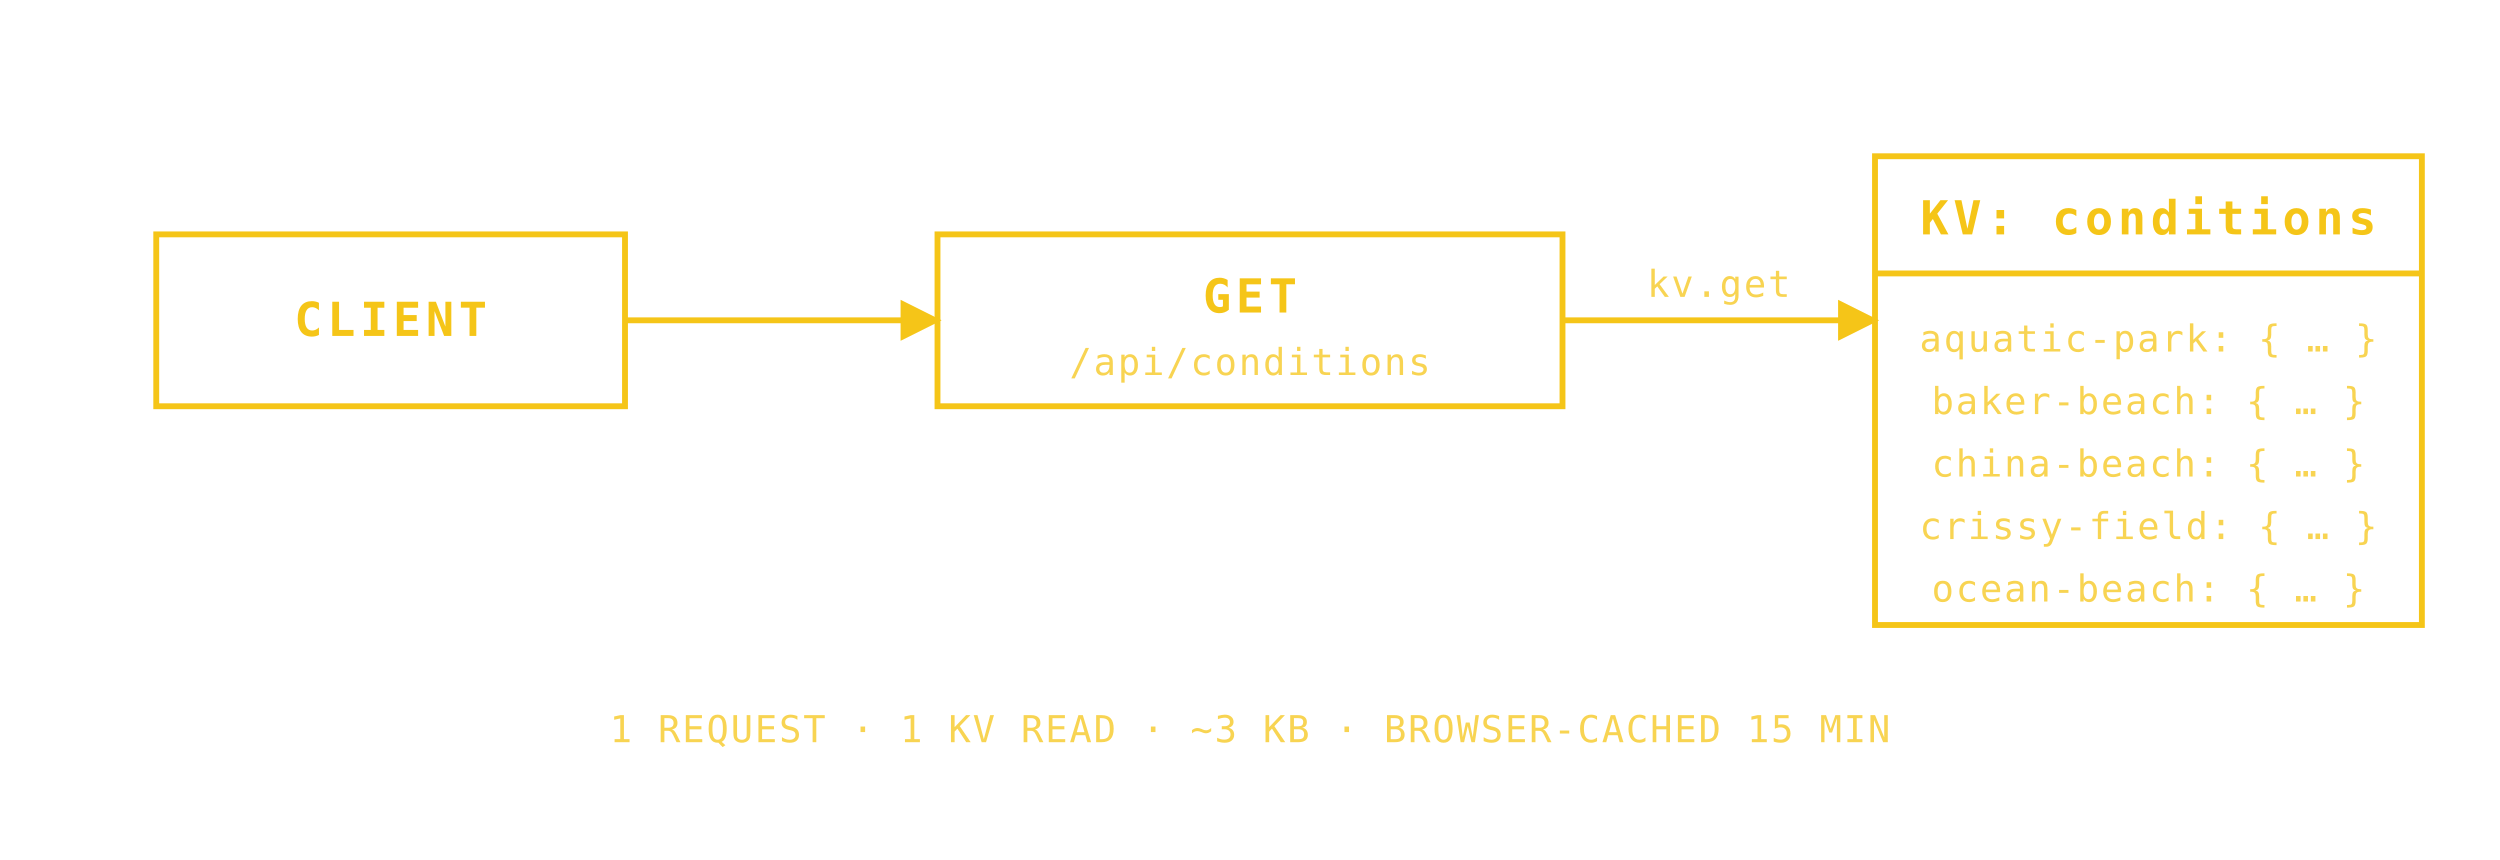
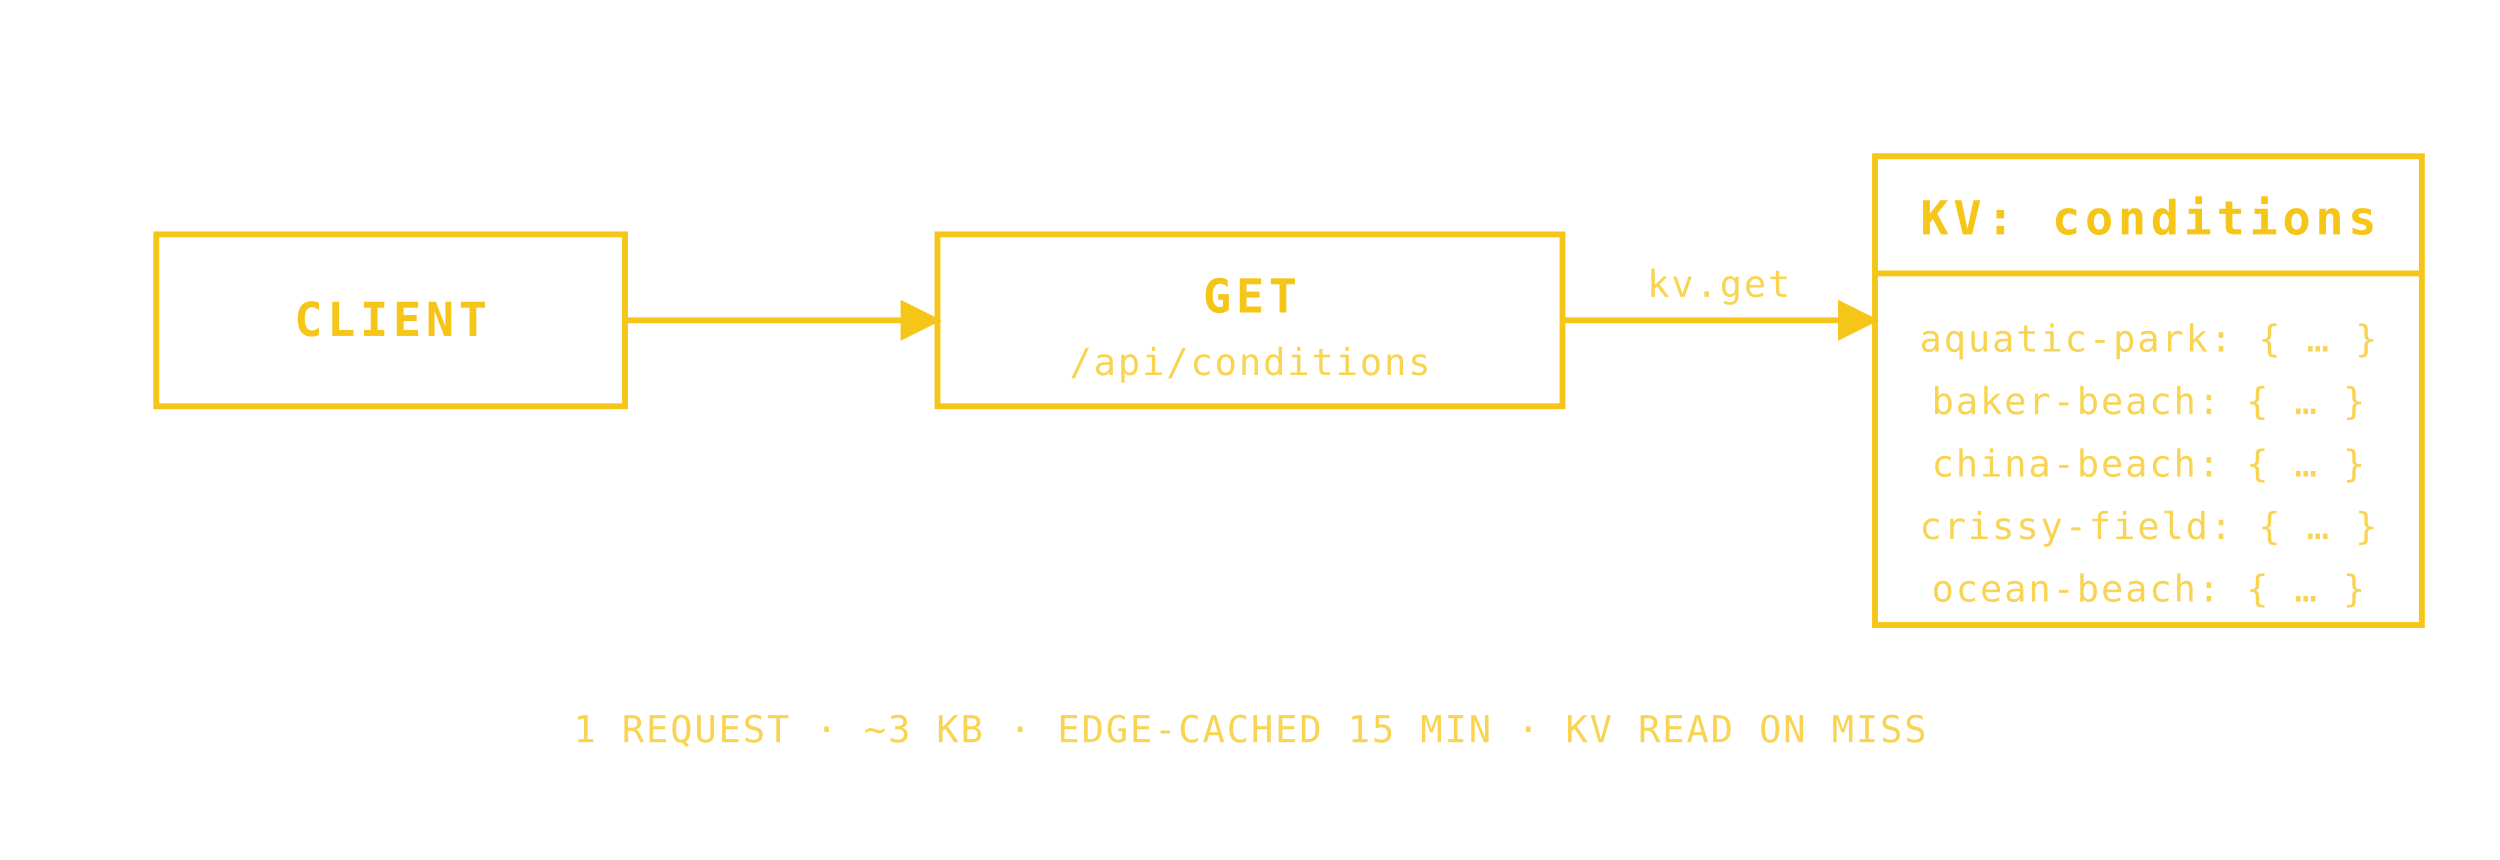
<svg xmlns="http://www.w3.org/2000/svg" viewBox="0 0 640 220" role="img" aria-labelledby="api-title api-desc">
  <style>
    .b { fill: none; stroke: #f5c518; stroke-width: 1.5; }
    .t { fill: #f5c518; font-family: ui-monospace, "Share Tech Mono", SFMono-Regular, Menlo, Consolas, monospace; font-size: 11px; letter-spacing: 0.05em; }
    .tl { font-size: 12px; font-weight: 700; letter-spacing: 0.1em; }
    .ts { font-size: 9.5px; opacity: 0.75; }
    .a { fill: none; stroke: #f5c518; stroke-width: 1.5; marker-end: url(#arr); }
  </style>
  <defs>
    <marker id="arr" viewBox="0 0 10 10" refX="9" refY="5" markerWidth="7" markerHeight="7" orient="auto-start-reverse">
      <path d="M0,0 L10,5 L0,10 z" fill="#f5c518" />
    </marker>
  </defs>
  <rect class="b" x="40" y="60" width="120" height="44" />
  <text class="t tl" x="100" y="86" text-anchor="middle">CLIENT</text>
  <rect class="b" x="240" y="60" width="160" height="44" />
  <text class="t tl" x="320" y="80" text-anchor="middle">GET</text>
  <text class="t ts" x="320" y="96" text-anchor="middle">/api/conditions</text>
  <line class="a" x1="160" y1="82" x2="240" y2="82" />
  <rect class="b" x="480" y="40" width="140" height="120" />
  <text class="t tl" x="550" y="60" text-anchor="middle">KV: conditions</text>
  <line class="b" x1="480" y1="70" x2="620" y2="70" />
  <text class="t ts" x="550" y="90" text-anchor="middle">aquatic-park: { … }</text>
  <text class="t ts" x="550" y="106" text-anchor="middle">baker-beach: { … }</text>
  <text class="t ts" x="550" y="122" text-anchor="middle">china-beach: { … }</text>
  <text class="t ts" x="550" y="138" text-anchor="middle">crissy-field: { … }</text>
  <text class="t ts" x="550" y="154" text-anchor="middle">ocean-beach: { … }</text>
  <line class="a" x1="400" y1="82" x2="480" y2="82" />
  <text class="t ts" x="440" y="76" text-anchor="middle">kv.get</text>
-   <text class="t ts" x="320" y="190" text-anchor="middle">1 REQUEST · 1 KV READ · ~3 KB · BROWSER-CACHED 15 MIN</text>
+   <text class="t ts" x="320" y="190" text-anchor="middle">1 REQUEST · ~3 KB · EDGE-CACHED 15 MIN · KV READ ON MISS</text>
</svg>
